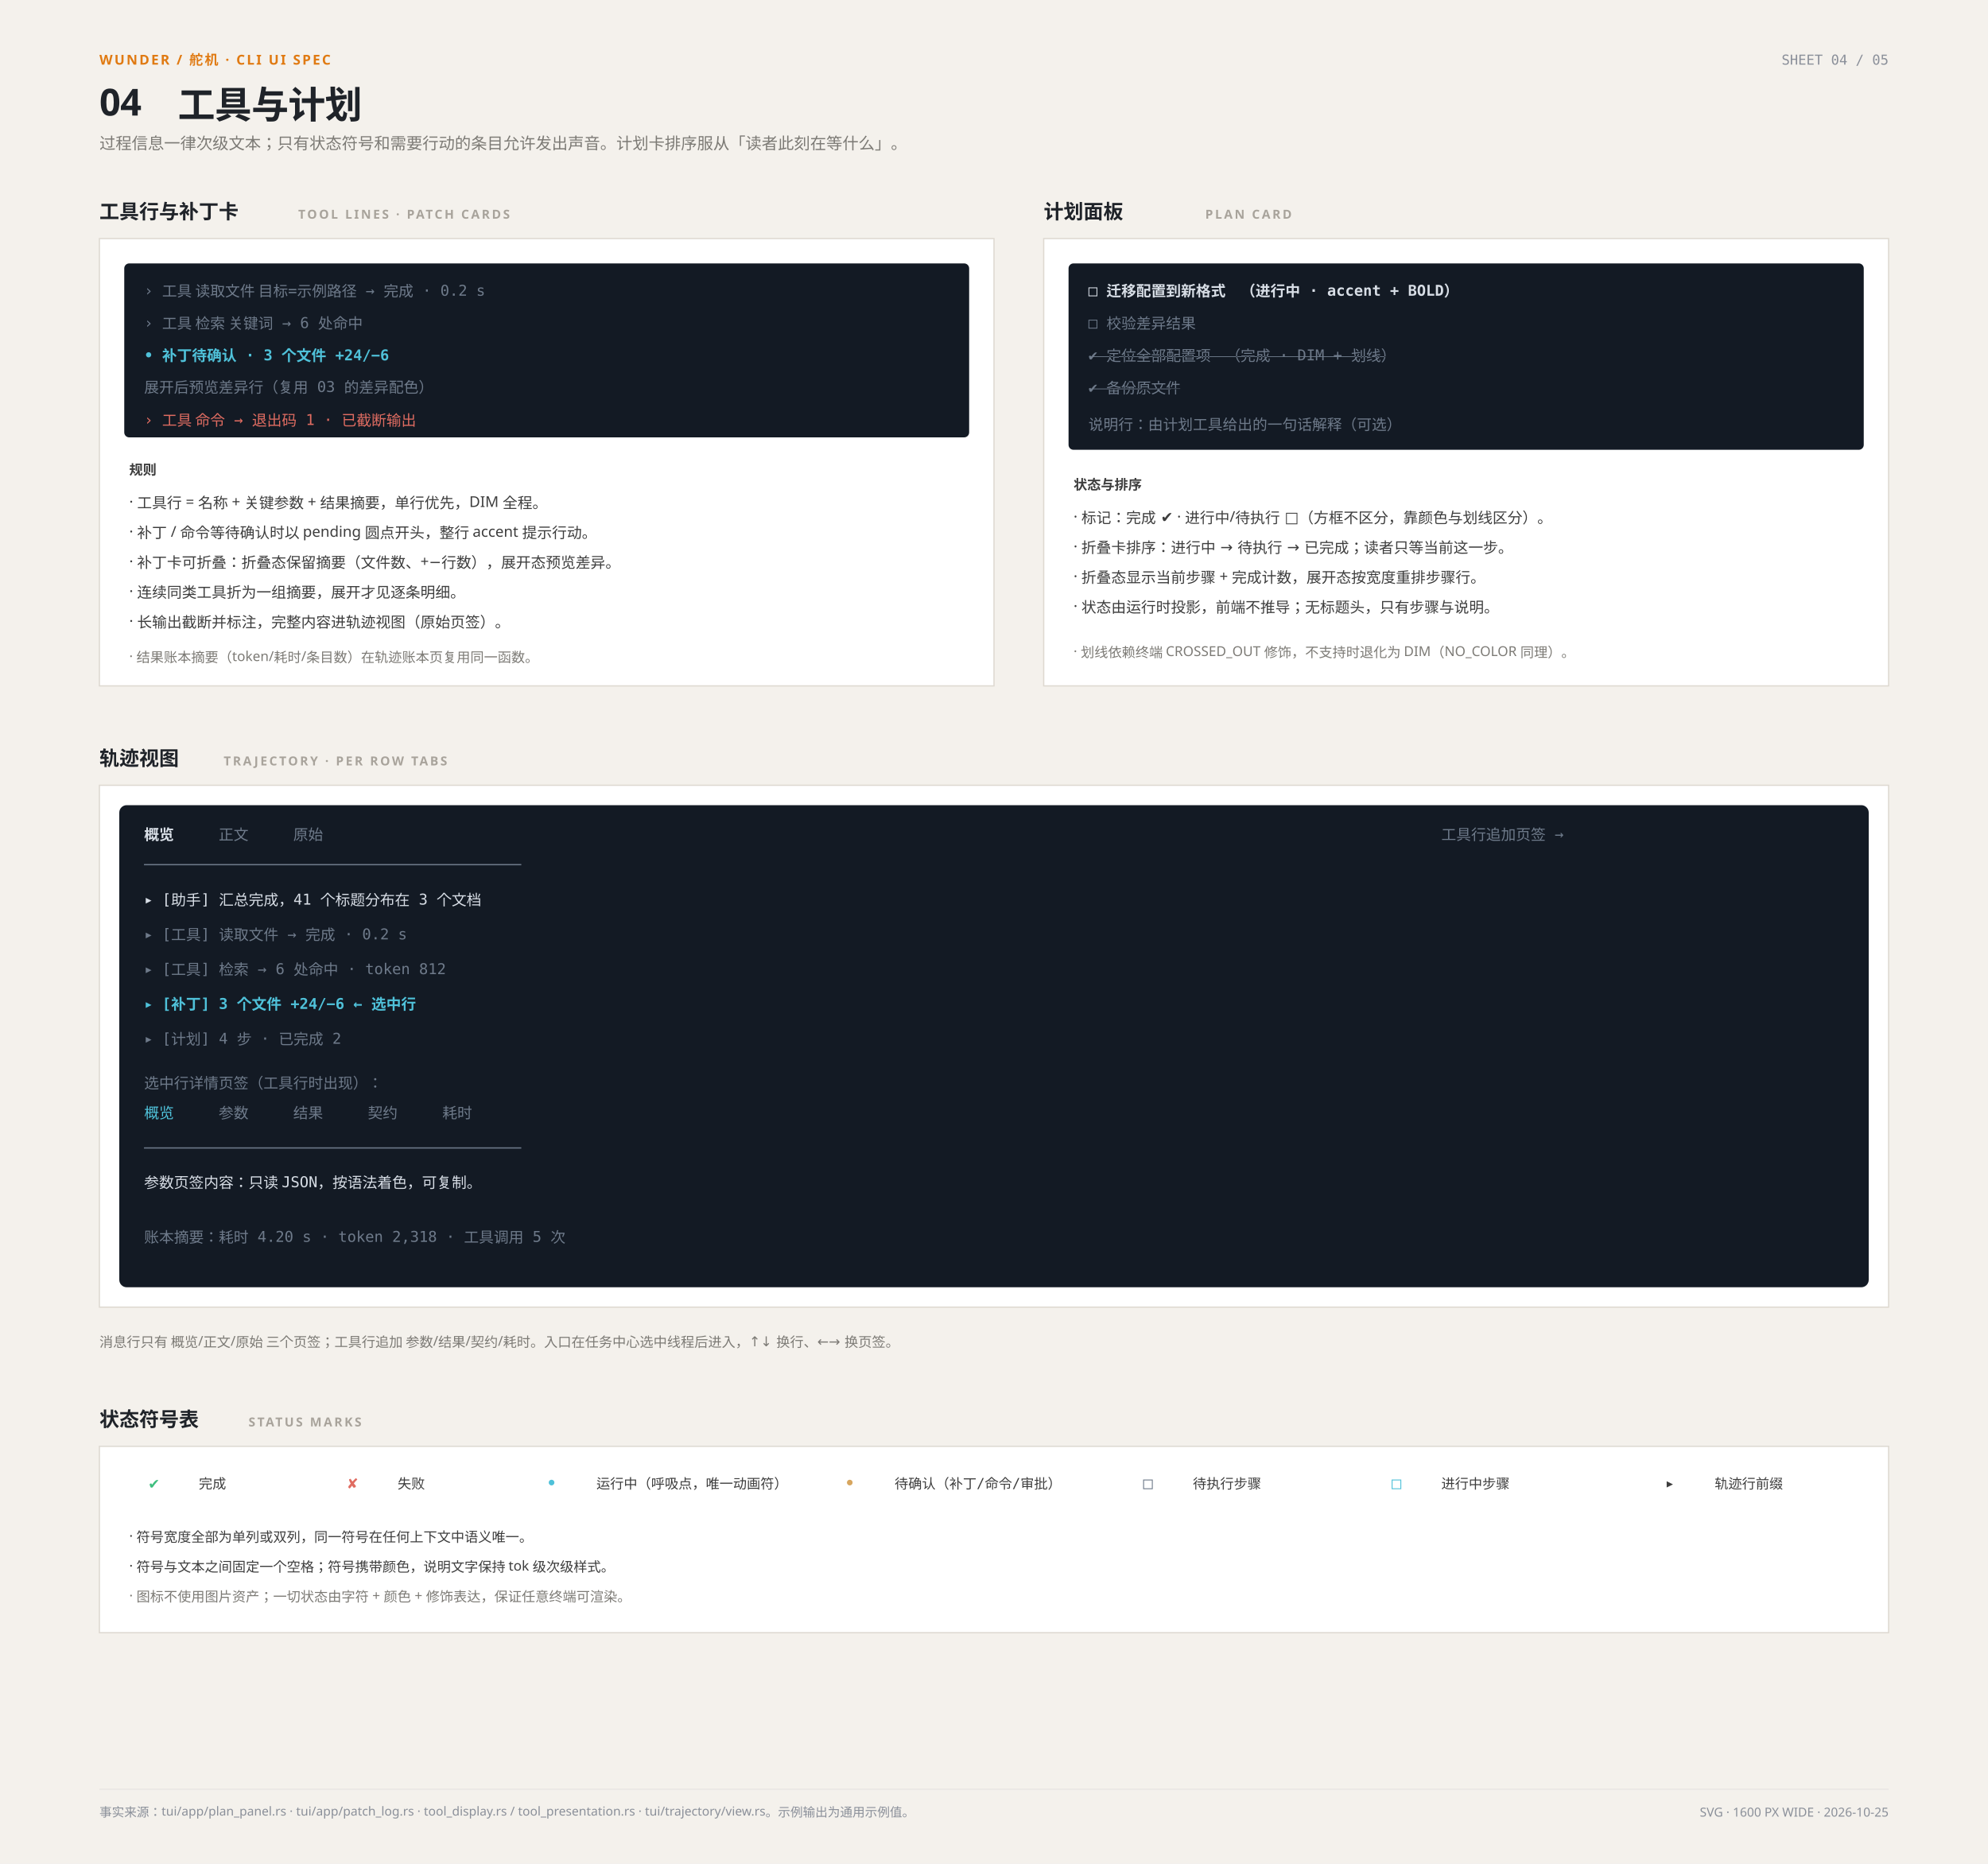
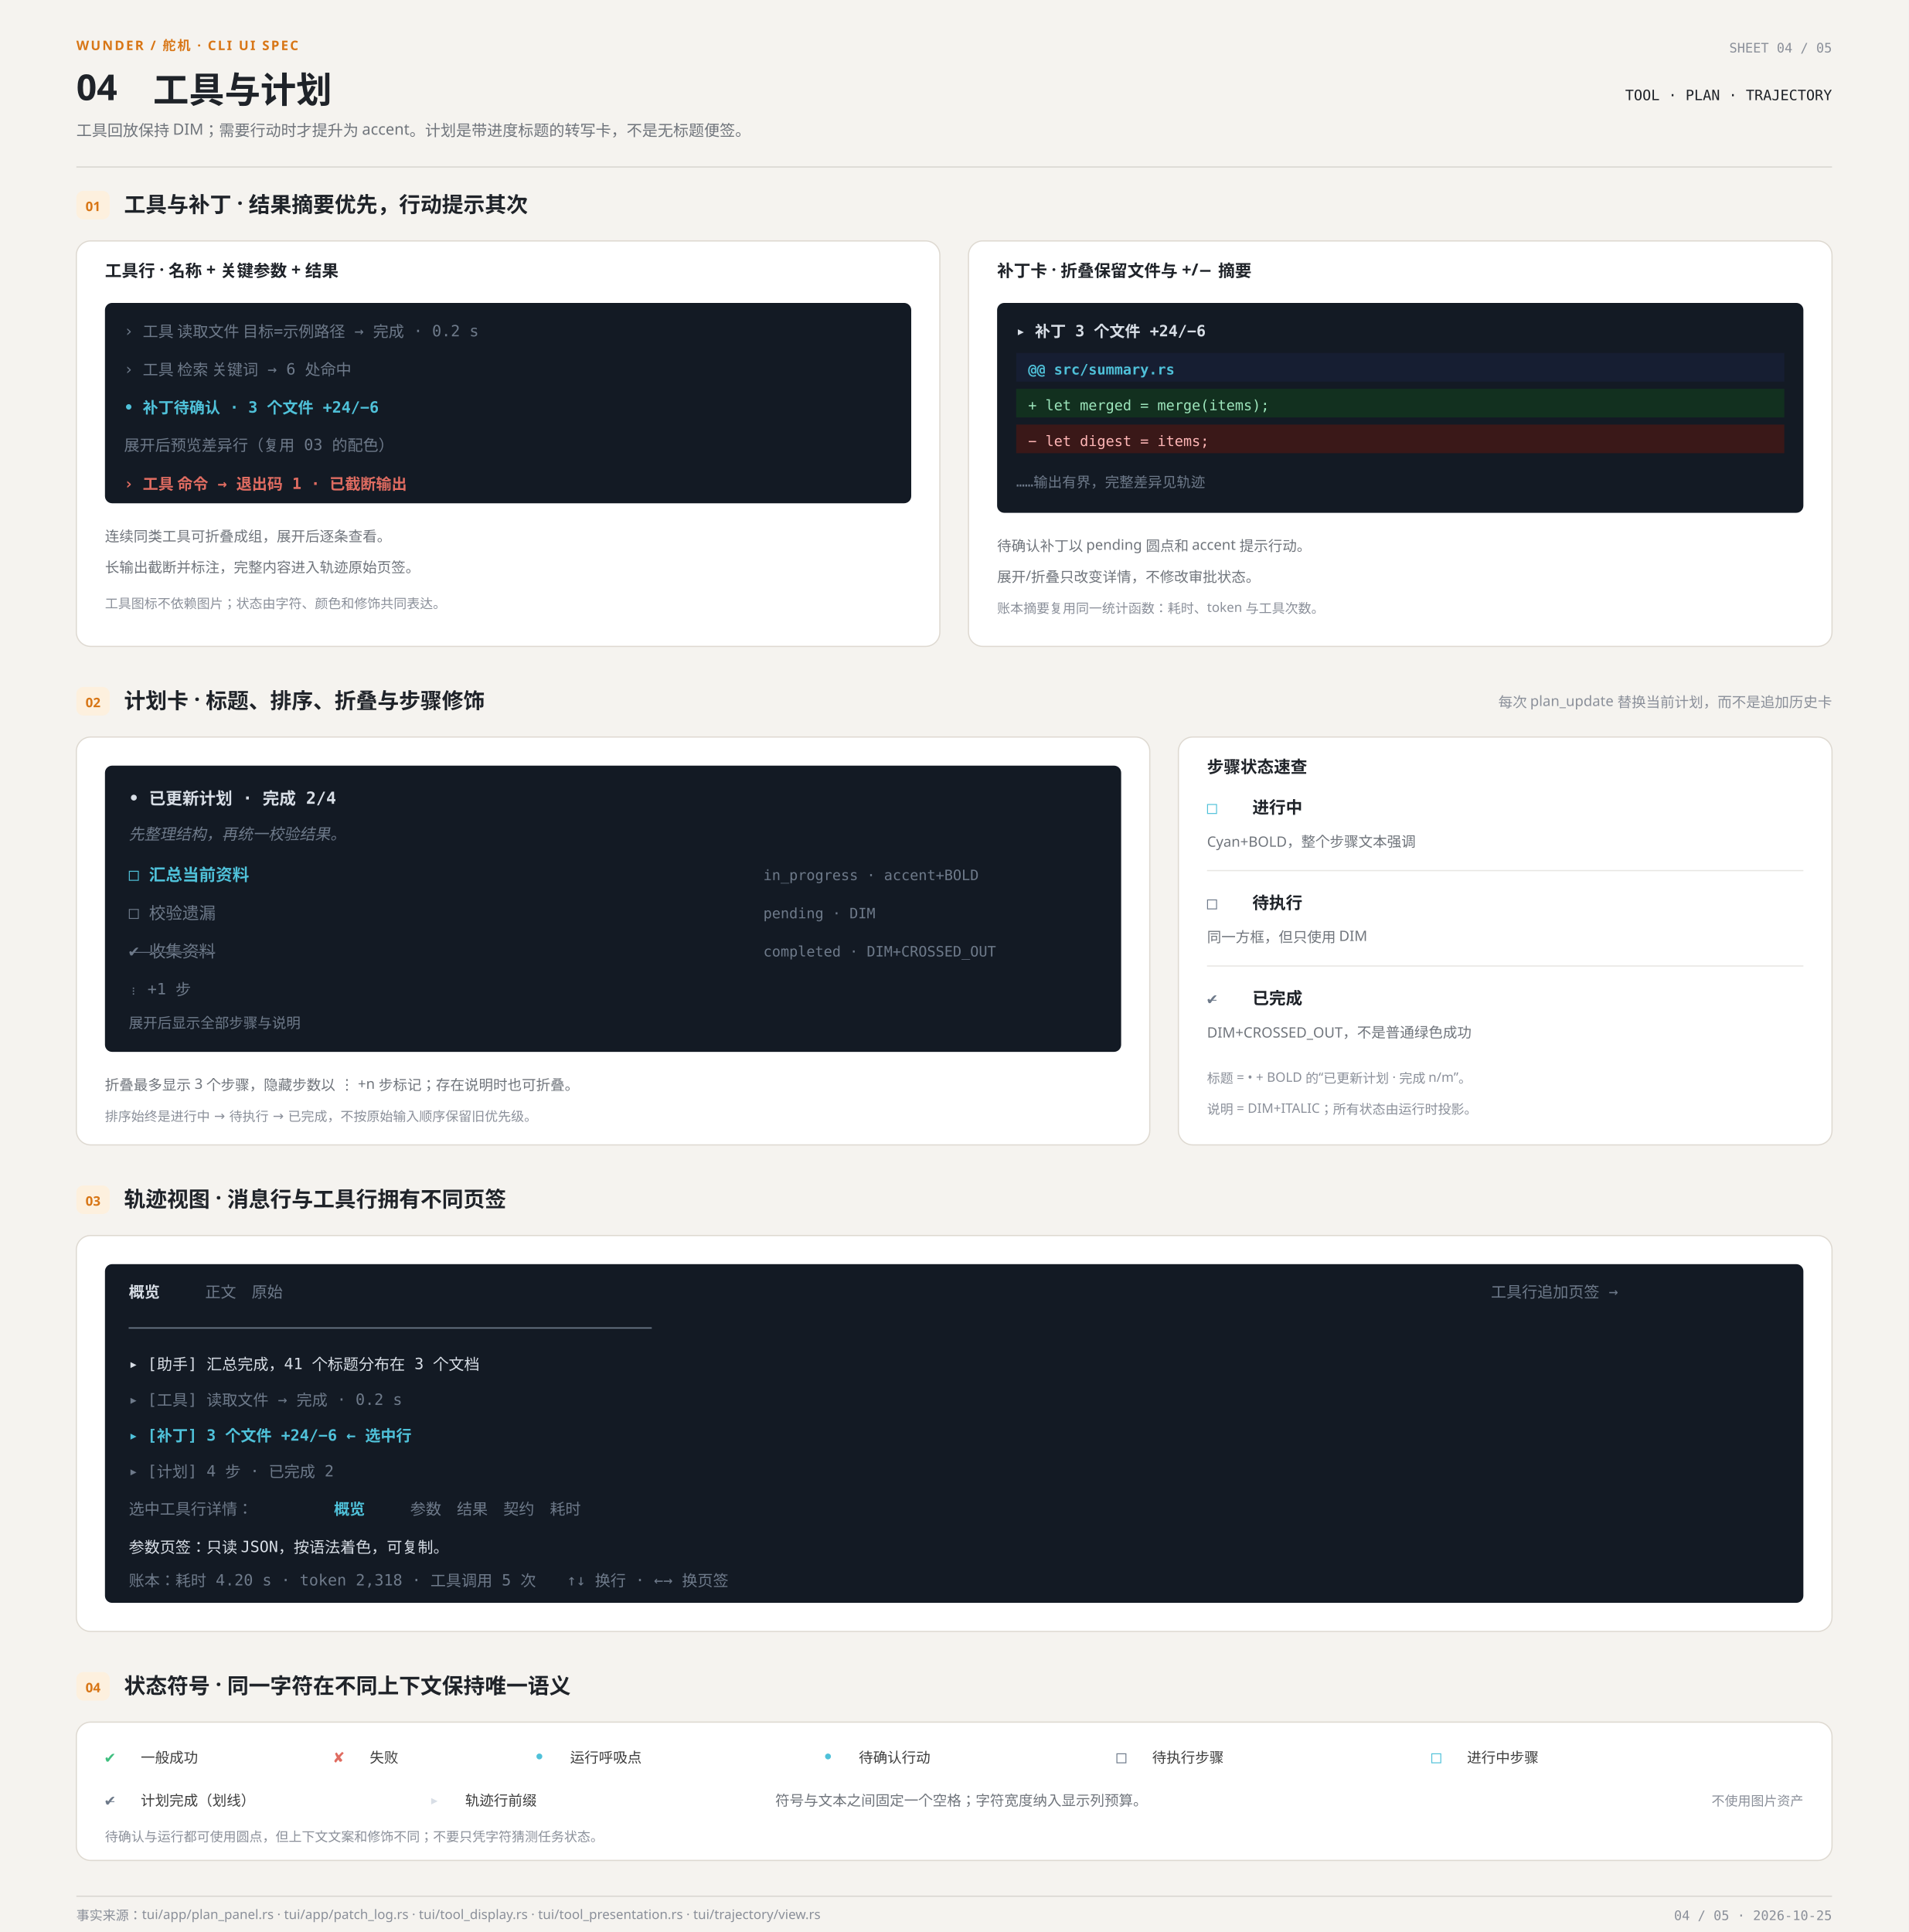
- <svg xmlns="http://www.w3.org/2000/svg" width="1600" height="1500" viewBox="0 0 1600 1500" role="img" aria-label="舵机 终端 UI 工具与计划">
-   <style>
-     svg{font-family:'Microsoft YaHei UI','Microsoft YaHei','PingFang SC','Noto Sans SC',sans-serif;fill:#1F2329}
-     .mono{font-family:Consolas,'SFMono-Regular','Cascadia Mono',monospace}
-     .h1{font-size:30px;font-weight:700;letter-spacing:-.4px}
-     .sub{font-size:13px;fill:#7C7A75}
-     .kicker{font-size:11px;font-weight:600;letter-spacing:1.4px;fill:#E07A12}
-     .sect{font-size:16px;font-weight:700}
-     .sect-en{font-size:10px;font-weight:600;letter-spacing:1.6px;fill:#A8A39B}
-     .tok{font-size:11px;fill:#3D3D3D}
-     .note{font-size:11px;fill:#7C7A75}
-     .tiny{font-size:10px;fill:#8A8F99}
-     .line{stroke:#E8E6E3;stroke-width:1}
-     .card{fill:#FFFFFF;stroke:#DED9D1;stroke-width:1}
-     .accent{fill:#F58A24}
-     .term{fill:#131A24}
-     .t-fg{fill:#D8DEE6}
-     .t-dim{fill:#6E7A8A}
-     .t-cy{fill:#4FC1D9}
-     .t-gr{fill:#3FBF7F}
-     .t-rd{fill:#E06C61}
-     .t-yl{fill:#D7A65F}
-   </style>
-   <rect width="1600" height="1500" fill="#F4F1EC" />
+ <svg xmlns="http://www.w3.org/2000/svg" width="1600" height="1620" viewBox="0 0 1600 1620" role="img" aria-label="舵机 终端 UI 工具与计划规范">
+   <style>svg{font-family:'Microsoft YaHei UI','Microsoft YaHei','PingFang SC','Noto Sans SC',sans-serif;fill:#1F2329}.mono{font-family:Consolas,monospace}.h1{font-size:30px;font-weight:700}.sub{font-size:13px;fill:#6F747B}.kicker{font-size:11px;font-weight:700;letter-spacing:1.4px;fill:#D87616}.sect{font-size:18px;font-weight:700}.sect-note{font-size:12px;fill:#8A8F99}.card{fill:#FFF;stroke:#DED9D1}.card-t{font-size:14px;font-weight:700}.note{font-size:12px;fill:#6F747B}.tiny{font-size:11px;fill:#8A8F99}.chip{font-size:11px;font-weight:700;fill:#D87616}.ui14{font-size:14px}.ui13{font-size:13px}.ui12{font-size:12px}.tok{font-size:12px;fill:#3D3D3D}.term{fill:#131A24}.t-fg{fill:#D8DEE6}.t-dim{fill:#6E7A8A}.t-cy{fill:#4FC1D9}.t-gr{fill:#3FBF7F}.t-rd{fill:#E06C61}</style>
+   <rect width="1600" height="1620" fill="#F5F3EF" />
  <g id="header">
-     <text x="80" y="52" class="kicker">WUNDER / 舵机 · CLI UI SPEC</text>
-     <text x="80" y="93" class="h1">04　工具与计划</text>
-     <text x="80" y="120" class="sub">过程信息一律次级文本；只有状态符号和需要行动的条目允许发出声音。计划卡排序服从「读者此刻在等什么」。</text>
-     <text x="1520" y="52" text-anchor="end" class="mono" font-size="11" fill="#8A8F99">SHEET 04 / 05</text>
+     <text x="64" y="42" class="kicker">WUNDER / 舵机 · CLI UI SPEC</text>
+     <text x="64" y="84" class="h1">04　工具与计划</text>
+     <text x="64" y="114" class="sub">工具回放保持 DIM；需要行动时才提升为 accent。计划是带进度标题的转写卡，不是无标题便签。</text>
+     <text x="1536" y="44" text-anchor="end" class="mono tiny">SHEET 04 / 05</text>
+     <text x="1536" y="84" text-anchor="end" class="mono ui12">TOOL · PLAN · TRAJECTORY</text>
+     <line x1="64" y1="140" x2="1536" y2="140" stroke="#D8D5D0" />
  </g>
-   <g id="tools">
-     <text x="80" y="176" class="sect">工具行与补丁卡</text>
-     <text x="240" y="176" class="sect-en">TOOL LINES · PATCH CARDS</text>
-     <rect x="80" y="192" width="720" height="360" class="card" />
-     <g class="mono" font-size="12">
-       <rect x="100" y="212" width="680" height="140" class="term" rx="4" />
-       <text x="116" y="238" class="t-dim">› 工具 读取文件 目标=示例路径 → 完成 · 0.2 s</text>
-       <text x="116" y="264" class="t-dim">› 工具 检索 关键词 → 6 处命中</text>
-       <text x="116" y="290" class="t-cy" font-weight="bold">• 补丁待确认 · 3 个文件 +24/−6</text>
-       <text x="116" y="316" class="t-dim">　展开后预览差异行（复用 03 的差异配色）</text>
-       <text x="116" y="342" class="t-rd">› 工具 命令 → 退出码 1 · 已截断输出</text>
-     </g>
-     <g font-size="12" fill="#3D3D3D">
-       <text x="104" y="382" class="tok" font-weight="bold">规则</text>
-       <text x="104" y="408">· 工具行 = 名称 + 关键参数 + 结果摘要，单行优先，DIM 全程。</text>
-       <text x="104" y="432">· 补丁 / 命令等待确认时以 pending 圆点开头，整行 accent 提示行动。</text>
-       <text x="104" y="456">· 补丁卡可折叠：折叠态保留摘要（文件数、+−行数），展开态预览差异。</text>
-       <text x="104" y="480">· 连续同类工具折为一组摘要，展开才见逐条明细。</text>
-       <text x="104" y="504">· 长输出截断并标注，完整内容进轨迹视图（原始页签）。</text>
-       <text x="104" y="532" class="note">· 结果账本摘要（token/耗时/条目数）在轨迹账本页复用同一函数。</text>
-     </g>
+   <g id="tool-patch">
+     <rect x="64" y="160" width="28" height="24" rx="6" fill="#FDF0DE" />
+     <text x="78" y="177" text-anchor="middle" class="chip">01</text>
+     <text x="104" y="178" class="sect">工具与补丁 · 结果摘要优先，行动提示其次</text>
+     <rect x="64" y="202" width="724" height="340" rx="12" class="card" />
+     <text x="88" y="232" class="card-t">工具行 · 名称 + 关键参数 + 结果</text>
+     <rect x="88" y="254" width="676" height="168" rx="6" class="term" />
+     <text x="104" y="282" class="mono ui13 t-dim">› 工具 读取文件 目标=示例路径 → 完成 · 0.2 s</text>
+     <text x="104" y="314" class="mono ui13 t-dim">› 工具 检索 关键词 → 6 处命中</text>
+     <text x="104" y="346" class="mono ui13 t-cy" font-weight="bold">• 补丁待确认 · 3 个文件 +24/−6</text>
+     <text x="104" y="378" class="mono ui13 t-dim">　展开后预览差异行（复用 03 的配色）</text>
+     <text x="104" y="410" class="mono ui13 t-rd" font-weight="bold">› 工具 命令 → 退出码 1 · 已截断输出</text>
+     <text x="88" y="454" class="note">连续同类工具可折叠成组，展开后逐条查看。</text>
+     <text x="88" y="480" class="note">长输出截断并标注，完整内容进入轨迹原始页签。</text>
+     <text x="88" y="510" class="tiny">工具图标不依赖图片；状态由字符、颜色和修饰共同表达。</text>
+     <rect x="812" y="202" width="724" height="340" rx="12" class="card" />
+     <text x="836" y="232" class="card-t">补丁卡 · 折叠保留文件与 +/− 摘要</text>
+     <rect x="836" y="254" width="676" height="176" rx="6" class="term" />
+     <text x="852" y="282" class="mono ui13 t-fg" font-weight="bold">▸ 补丁 3 个文件 +24/−6</text>
+     <rect x="852" y="296" width="644" height="24" fill="#161E32" />
+     <text x="862" y="314" class="mono ui12 t-cy" font-weight="bold">@@ src/summary.rs</text>
+     <rect x="852" y="326" width="644" height="24" fill="#12301F" />
+     <text x="862" y="344" class="mono ui12" fill="#9DE6BC">+ let merged = merge(items);</text>
+     <rect x="852" y="356" width="644" height="24" fill="#3A1818" />
+     <text x="862" y="374" class="mono ui12" fill="#FFB6B6">− let digest = items;</text>
+     <text x="852" y="408" class="mono ui12 t-dim">　……输出有界，完整差异见轨迹</text>
+     <text x="836" y="462" class="note">待确认补丁以 pending 圆点和 accent 提示行动。</text>
+     <text x="836" y="488" class="note">展开/折叠只改变详情，不修改审批状态。</text>
+     <text x="836" y="514" class="tiny">账本摘要复用同一统计函数：耗时、token 与工具次数。</text>
  </g>
-   <g id="plan">
-     <text x="840" y="176" class="sect">计划面板</text>
-     <text x="970" y="176" class="sect-en">PLAN CARD</text>
-     <rect x="840" y="192" width="680" height="360" class="card" />
-     <g class="mono" font-size="12">
-       <rect x="860" y="212" width="640" height="150" class="term" rx="4" />
-       <text x="876" y="238" class="t-fg" font-weight="bold">□ 迁移配置到新格式　（进行中 · accent + BOLD）</text>
-       <text x="876" y="264" class="t-dim">□ 校验差异结果</text>
-       <text x="876" y="290" class="t-dim" text-decoration="line-through">✔ 定位全部配置项　（完成 · DIM + 划线）</text>
-       <text x="876" y="316" class="t-dim" text-decoration="line-through">✔ 备份原文件</text>
-       <text x="876" y="346" class="t-dim">说明行：由计划工具给出的一句话解释（可选）</text>
-     </g>
-     <g font-size="12" fill="#3D3D3D">
-       <text x="864" y="394" class="tok" font-weight="bold">状态与排序</text>
-       <text x="864" y="420">· 标记：完成 ✔ · 进行中/待执行 □（方框不区分，靠颜色与划线区分）。</text>
-       <text x="864" y="444">· 折叠卡排序：进行中 → 待执行 → 已完成；读者只等当前这一步。</text>
-       <text x="864" y="468">· 折叠态显示当前步骤 + 完成计数，展开态按宽度重排步骤行。</text>
-       <text x="864" y="492">· 状态由运行时投影，前端不推导；无标题头，只有步骤与说明。</text>
-       <text x="864" y="528" class="note">· 划线依赖终端 CROSSED_OUT 修饰，不支持时退化为 DIM（NO_COLOR 同理）。</text>
-     </g>
+   <g id="plan-card">
+     <rect x="64" y="576" width="28" height="24" rx="6" fill="#FDF0DE" />
+     <text x="78" y="593" text-anchor="middle" class="chip">02</text>
+     <text x="104" y="594" class="sect">计划卡 · 标题、排序、折叠与步骤修饰</text>
+     <text x="1536" y="593" text-anchor="end" class="sect-note">每次 plan_update 替换当前计划，而不是追加历史卡</text>
+     <rect x="64" y="618" width="900" height="342" rx="12" class="card" />
+     <rect x="88" y="642" width="852" height="240" rx="6" class="term" />
+     <text x="108" y="674" class="mono ui14 t-fg" font-weight="bold">• 已更新计划 · 完成 2/4</text>
+     <text x="108" y="704" class="mono ui13 t-dim" font-style="italic">　先整理结构，再统一校验结果。</text>
+     <text x="108" y="738" class="mono ui14 t-cy" font-weight="bold">　□ 汇总当前资料</text>
+     <text x="640" y="738" class="mono ui12 t-dim">in_progress · accent+BOLD</text>
+     <text x="108" y="770" class="mono ui14 t-dim">　□ 校验遗漏</text>
+     <text x="640" y="770" class="mono ui12 t-dim">pending · DIM</text>
+     <text x="108" y="802" class="mono ui14 t-dim" text-decoration="line-through">　✔ 收集资料</text>
+     <text x="640" y="802" class="mono ui12 t-dim">completed · DIM+CROSSED_OUT</text>
+     <text x="108" y="834" class="mono ui13 t-dim">　⋮ +1 步</text>
+     <text x="108" y="862" class="mono ui12 t-dim">　展开后显示全部步骤与说明</text>
+     <text x="88" y="914" class="note">折叠最多显示 3 个步骤，隐藏步数以 ⋮ +n 步标记；存在说明时也可折叠。</text>
+     <text x="88" y="940" class="tiny">排序始终是进行中 → 待执行 → 已完成，不按原始输入顺序保留旧优先级。</text>
+     <rect x="988" y="618" width="548" height="342" rx="12" class="card" />
+     <text x="1012" y="648" class="card-t">步骤状态速查</text>
+     <text x="1012" y="682" class="mono ui14 t-cy" font-weight="bold">□</text>
+     <text x="1050" y="682" class="card-t">进行中</text>
+     <text x="1012" y="710" class="note">Cyan+BOLD，整个步骤文本强调</text>
+     <line x1="1012" y1="730" x2="1512" y2="730" stroke="#E8E6E3" />
+     <text x="1012" y="762" class="mono ui14 t-dim">□</text>
+     <text x="1050" y="762" class="card-t">待执行</text>
+     <text x="1012" y="790" class="note">同一方框，但只使用 DIM</text>
+     <line x1="1012" y1="810" x2="1512" y2="810" stroke="#E8E6E3" />
+     <text x="1012" y="842" class="mono ui14 t-dim" text-decoration="line-through">✔</text>
+     <text x="1050" y="842" class="card-t">已完成</text>
+     <text x="1012" y="870" class="note">DIM+CROSSED_OUT，不是普通绿色成功</text>
+     <text x="1012" y="908" class="tiny">标题 = • + BOLD 的“已更新计划 · 完成 n/m”。</text>
+     <text x="1012" y="934" class="tiny">说明 = DIM+ITALIC；所有状态由运行时投影。</text>
  </g>
  <g id="trajectory">
-     <text x="80" y="616" class="sect">轨迹视图</text>
-     <text x="180" y="616" class="sect-en">TRAJECTORY · PER ROW TABS</text>
-     <rect x="80" y="632" width="1440" height="420" class="card" />
-     <rect x="96" y="648" width="1408" height="388" class="term" rx="6" />
-     <g class="mono" font-size="12">
-       <text x="116" y="676" class="t-fg" font-weight="bold">概览</text>
-       <text x="176" y="676" class="t-dim">正文</text>
-       <text x="236" y="676" class="t-dim">原始</text>
-       <text x="1160" y="676" class="t-dim">工具行追加页签 →</text>
-       <text x="116" y="700" class="t-dim">──────────────────────────────────────────</text>
-       <text x="116" y="728" class="t-fg">▸ [助手] 汇总完成，41 个标题分布在 3 个文档</text>
-       <text x="116" y="756" class="t-dim">▸ [工具] 读取文件 → 完成 · 0.2 s</text>
-       <text x="116" y="784" class="t-dim">▸ [工具] 检索 → 6 处命中 · token 812</text>
-       <text x="116" y="812" class="t-cy" font-weight="bold">▸ [补丁] 3 个文件 +24/−6 ← 选中行</text>
-       <text x="116" y="840" class="t-dim">▸ [计划] 4 步 · 已完成 2</text>
-       <text x="116" y="876" class="t-dim">选中行详情页签（工具行时出现）：</text>
-       <text x="116" y="900" class="t-cy">概览</text>
-       <text x="176" y="900" class="t-dim">参数</text>
-       <text x="236" y="900" class="t-dim">结果</text>
-       <text x="296" y="900" class="t-dim">契约</text>
-       <text x="356" y="900" class="t-dim">耗时</text>
-       <text x="116" y="928" class="t-dim">──────────────────────────────────────────</text>
-       <text x="116" y="956" class="t-fg">参数页签内容：只读 JSON，按语法着色，可复制。</text>
-       <text x="116" y="1000" class="t-dim">账本摘要：耗时 4.20 s · token 2,318 · 工具调用 5 次</text>
-     </g>
-     <text x="80" y="1084" class="note">消息行只有 概览/正文/原始 三个页签；工具行追加 参数/结果/契约/耗时。入口在任务中心选中线程后进入，↑↓ 换行、←→ 换页签。</text>
+     <rect x="64" y="994" width="28" height="24" rx="6" fill="#FDF0DE" />
+     <text x="78" y="1011" text-anchor="middle" class="chip">03</text>
+     <text x="104" y="1012" class="sect">轨迹视图 · 消息行与工具行拥有不同页签</text>
+     <rect x="64" y="1036" width="1472" height="332" rx="12" class="card" />
+     <rect x="88" y="1060" width="1424" height="284" rx="6" class="term" />
+     <text x="108" y="1088" class="mono ui13 t-fg" font-weight="bold">概览</text>
+     <text x="172" y="1088" class="mono ui13 t-dim">正文　原始</text>
+     <text x="1250" y="1088" class="mono ui13 t-dim">工具行追加页签 →</text>
+     <text x="108" y="1118" class="mono ui13 t-dim">────────────────────────────────────────────────────────</text>
+     <text x="108" y="1148" class="mono ui13 t-fg">▸ [助手] 汇总完成，41 个标题分布在 3 个文档</text>
+     <text x="108" y="1178" class="mono ui13 t-dim">▸ [工具] 读取文件 → 完成 · 0.2 s</text>
+     <text x="108" y="1208" class="mono ui13 t-cy" font-weight="bold">▸ [补丁] 3 个文件 +24/−6 ← 选中行</text>
+     <text x="108" y="1238" class="mono ui13 t-dim">▸ [计划] 4 步 · 已完成 2</text>
+     <text x="108" y="1270" class="mono ui13 t-dim">选中工具行详情：</text>
+     <text x="280" y="1270" class="mono ui13 t-cy" font-weight="bold">概览</text>
+     <text x="344" y="1270" class="mono ui13 t-dim">参数　结果　契约　耗时</text>
+     <text x="108" y="1302" class="mono ui13 t-fg">参数页签：只读 JSON，按语法着色，可复制。</text>
+     <text x="108" y="1330" class="mono ui13 t-dim">账本：耗时 4.20 s · token 2,318 · 工具调用 5 次　　↑↓ 换行 · ←→ 换页签</text>
  </g>
-   <g id="marks">
-     <text x="80" y="1148" class="sect">状态符号表</text>
-     <text x="200" y="1148" class="sect-en">STATUS MARKS</text>
-     <rect x="80" y="1164" width="1440" height="150" class="card" />
-     <g class="mono" font-size="13">
-       <text x="120" y="1198" class="t-gr">✔</text>
-       <text x="160" y="1198" class="tok">完成</text>
-       <text x="280" y="1198" class="t-rd">✘</text>
-       <text x="320" y="1198" class="tok">失败</text>
-       <text x="440" y="1198" class="t-cy" font-weight="bold">•</text>
-       <text x="480" y="1198" class="tok">运行中（呼吸点，唯一动画符）</text>
-       <text x="680" y="1198" class="t-yl" font-weight="bold">•</text>
-       <text x="720" y="1198" class="tok">待确认（补丁/命令/审批）</text>
-       <text x="920" y="1198" class="t-dim">□</text>
-       <text x="960" y="1198" class="tok">待执行步骤</text>
-       <text x="1120" y="1198" class="t-cy" font-weight="bold">□</text>
-       <text x="1160" y="1198" class="tok">进行中步骤</text>
-       <text x="1340" y="1198" fill="#3D3D3D">▸</text>
-       <text x="1380" y="1198" class="tok">轨迹行前缀</text>
-     </g>
-     <g font-size="11" fill="#3D3D3D">
-       <text x="104" y="1240">· 符号宽度全部为单列或双列，同一符号在任何上下文中语义唯一。</text>
-       <text x="104" y="1264">· 符号与文本之间固定一个空格；符号携带颜色，说明文字保持 tok 级次级样式。</text>
-       <text x="104" y="1288" class="note">· 图标不使用图片资产；一切状态由字符 + 颜色 + 修饰表达，保证任意终端可渲染。</text>
-     </g>
+   <g id="status-marks">
+     <rect x="64" y="1402" width="28" height="24" rx="6" fill="#FDF0DE" />
+     <text x="78" y="1419" text-anchor="middle" class="chip">04</text>
+     <text x="104" y="1420" class="sect">状态符号 · 同一字符在不同上下文保持唯一语义</text>
+     <rect x="64" y="1444" width="1472" height="116" rx="12" class="card" />
+     <text x="88" y="1478" class="mono ui14 t-gr">✔</text>
+     <text x="118" y="1478" class="tok">一般成功</text>
+     <text x="280" y="1478" class="mono ui14 t-rd" font-weight="bold">✘</text>
+     <text x="310" y="1478" class="tok">失败</text>
+     <text x="448" y="1478" class="mono ui14 t-cy" font-weight="bold">•</text>
+     <text x="478" y="1478" class="tok">运行呼吸点</text>
+     <text x="690" y="1478" class="mono ui14 t-cy" font-weight="bold">•</text>
+     <text x="720" y="1478" class="tok">待确认行动</text>
+     <text x="936" y="1478" class="mono ui14 t-dim">□</text>
+     <text x="966" y="1478" class="tok">待执行步骤</text>
+     <text x="1200" y="1478" class="mono ui14 t-cy" font-weight="bold">□</text>
+     <text x="1230" y="1478" class="tok">进行中步骤</text>
+     <text x="88" y="1514" class="mono ui14 t-dim" text-decoration="line-through">✔</text>
+     <text x="118" y="1514" class="tok">计划完成（划线）</text>
+     <text x="360" y="1514" class="mono ui14 t-fg">▸</text>
+     <text x="390" y="1514" class="tok">轨迹行前缀</text>
+     <text x="650" y="1514" class="note">符号与文本之间固定一个空格；字符宽度纳入显示列预算。</text>
+     <text x="1512" y="1514" text-anchor="end" class="tiny">不使用图片资产</text>
+     <text x="88" y="1544" class="tiny">待确认与运行都可使用圆点，但上下文文案和修饰不同；不要只凭字符猜测任务状态。</text>
  </g>
-   <g id="footer-note">
-     <line x1="80" y1="1440" x2="1520" y2="1440" class="line" />
-     <text x="80" y="1462" class="tiny">事实来源：tui/app/plan_panel.rs · tui/app/patch_log.rs · tool_display.rs / tool_presentation.rs · tui/trajectory/view.rs。示例输出为通用示例值。</text>
-     <text x="1520" y="1462" text-anchor="end" class="tiny">SVG · 1600 PX WIDE · 2026-10-25</text>
+   <g id="footer">
+     <line x1="64" y1="1590" x2="1536" y2="1590" stroke="#D8D5D0" />
+     <text x="64" y="1610" class="tiny">事实来源：tui/app/plan_panel.rs · tui/app/patch_log.rs · tui/tool_display.rs · tui/tool_presentation.rs · tui/trajectory/view.rs</text>
+     <text x="1536" y="1610" text-anchor="end" class="mono tiny">04 / 05 · 2026-10-25</text>
  </g>
</svg>
